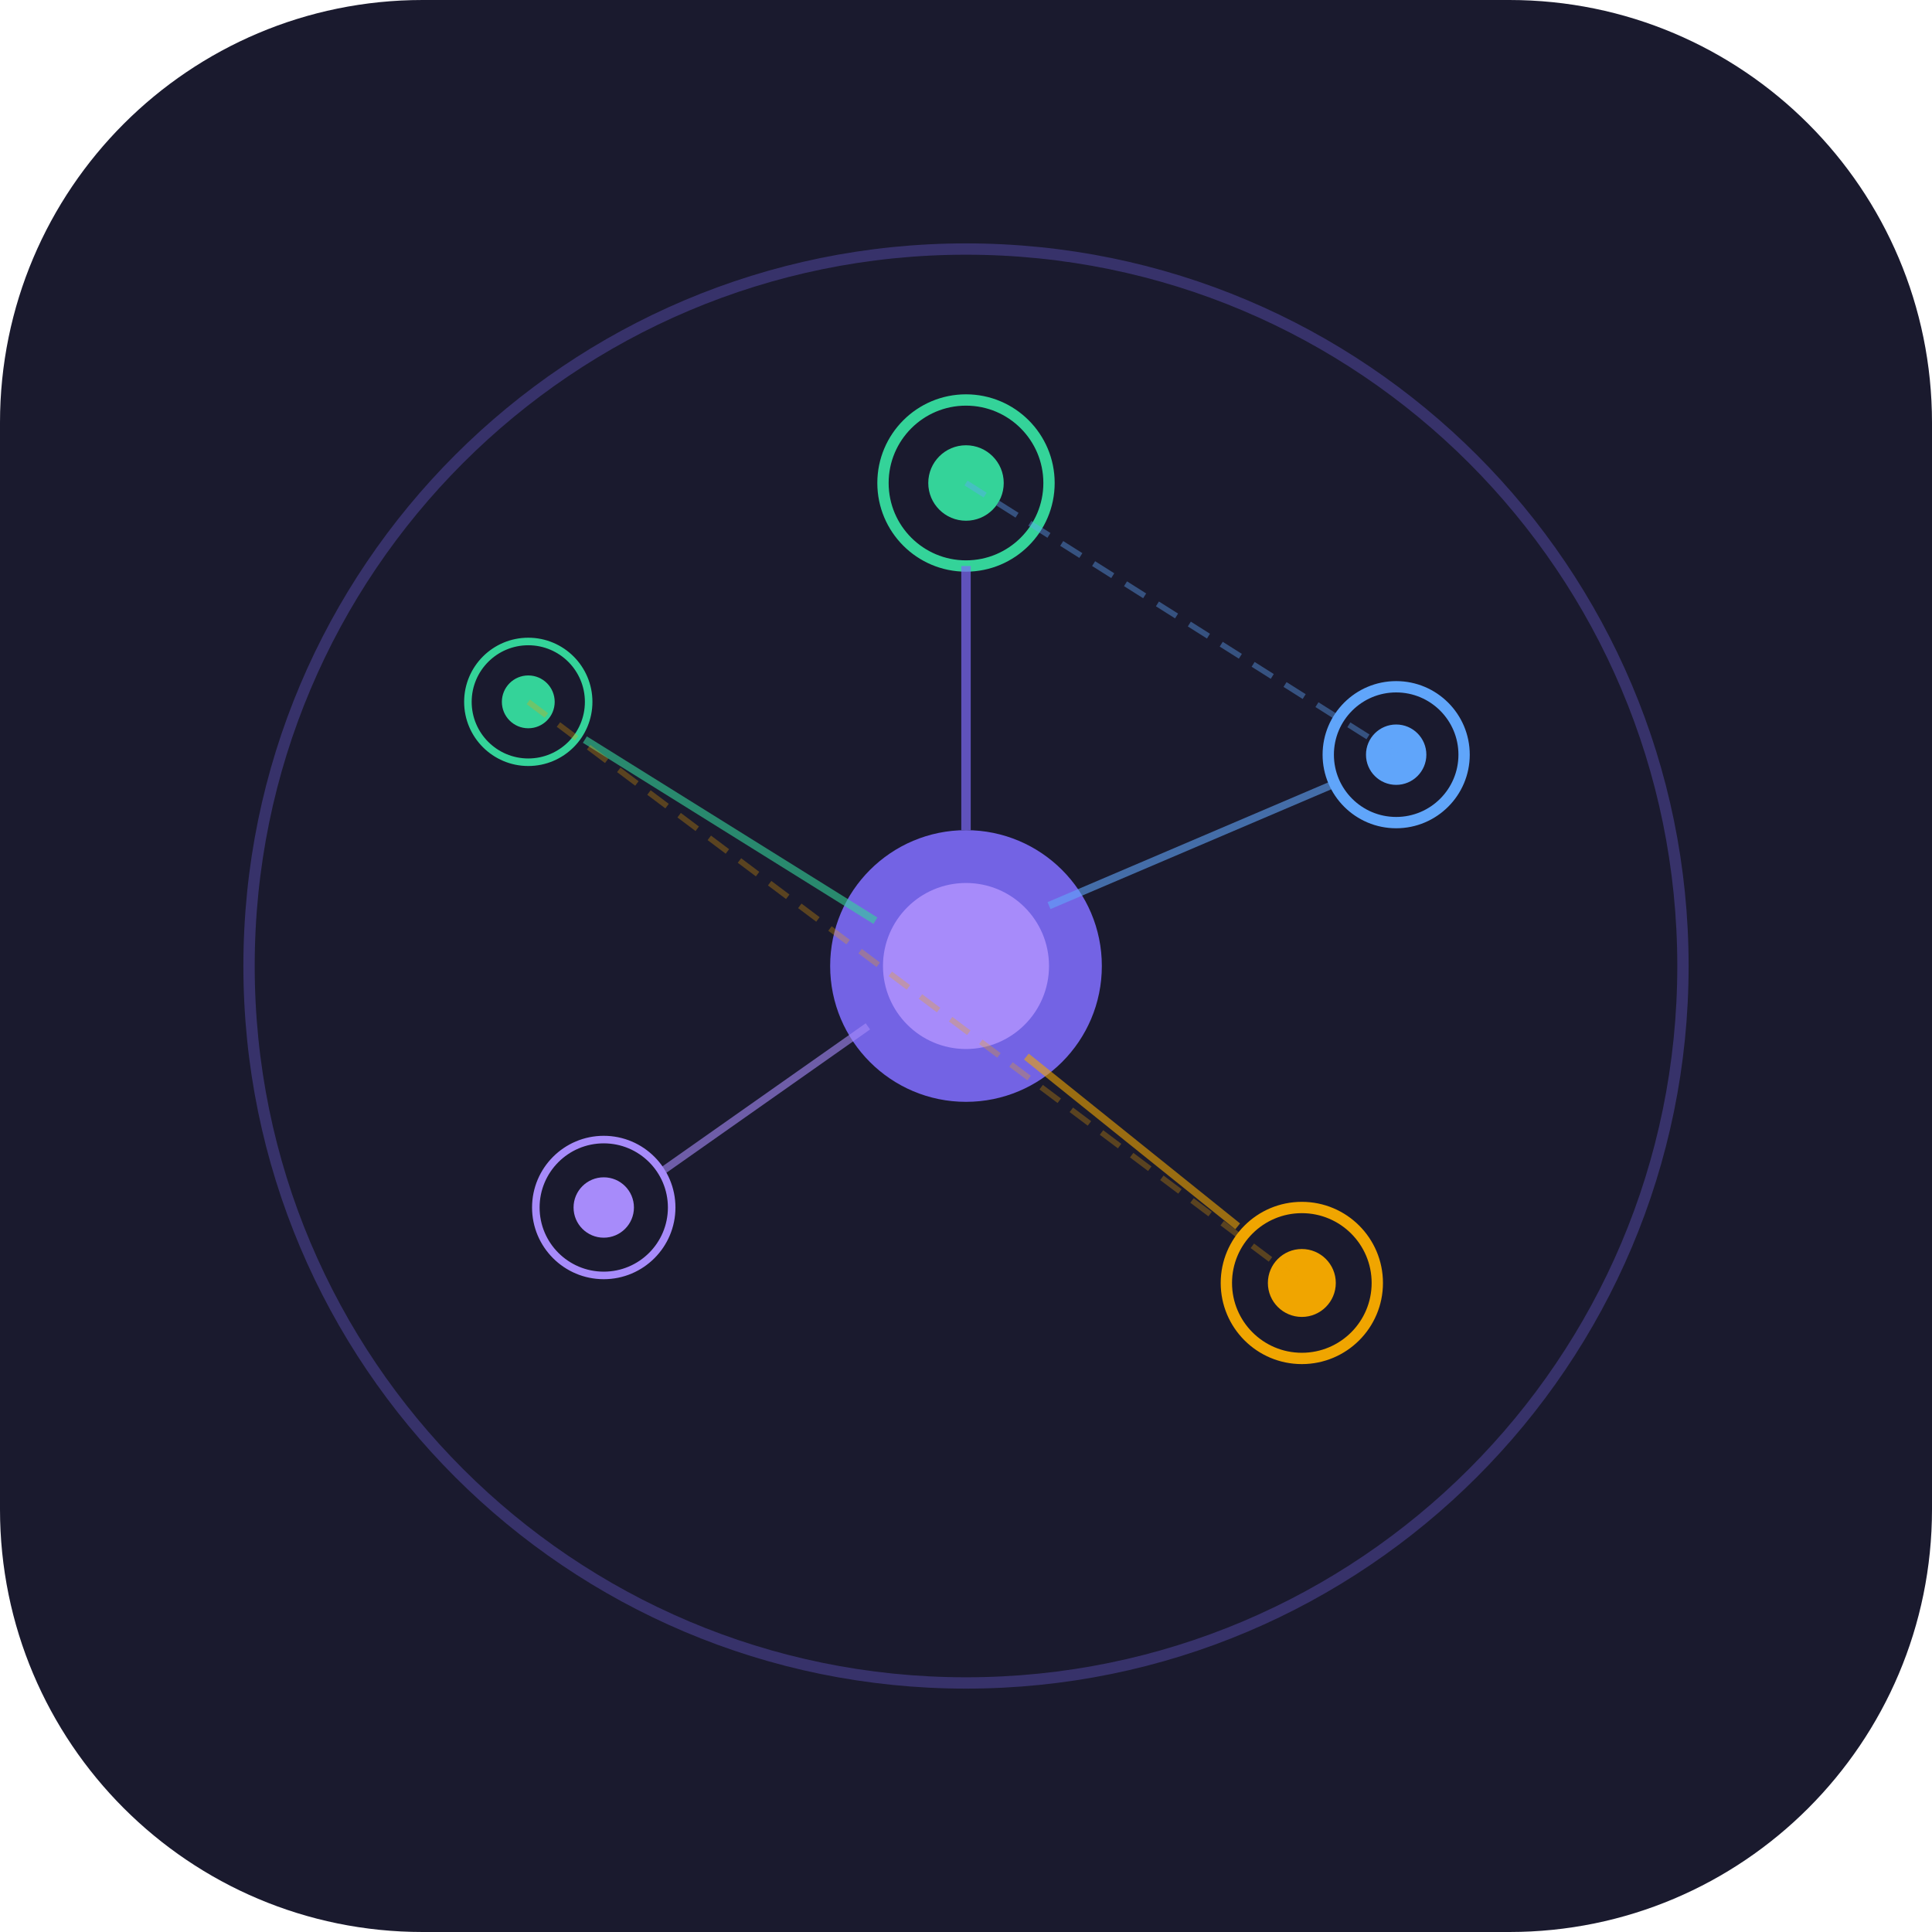
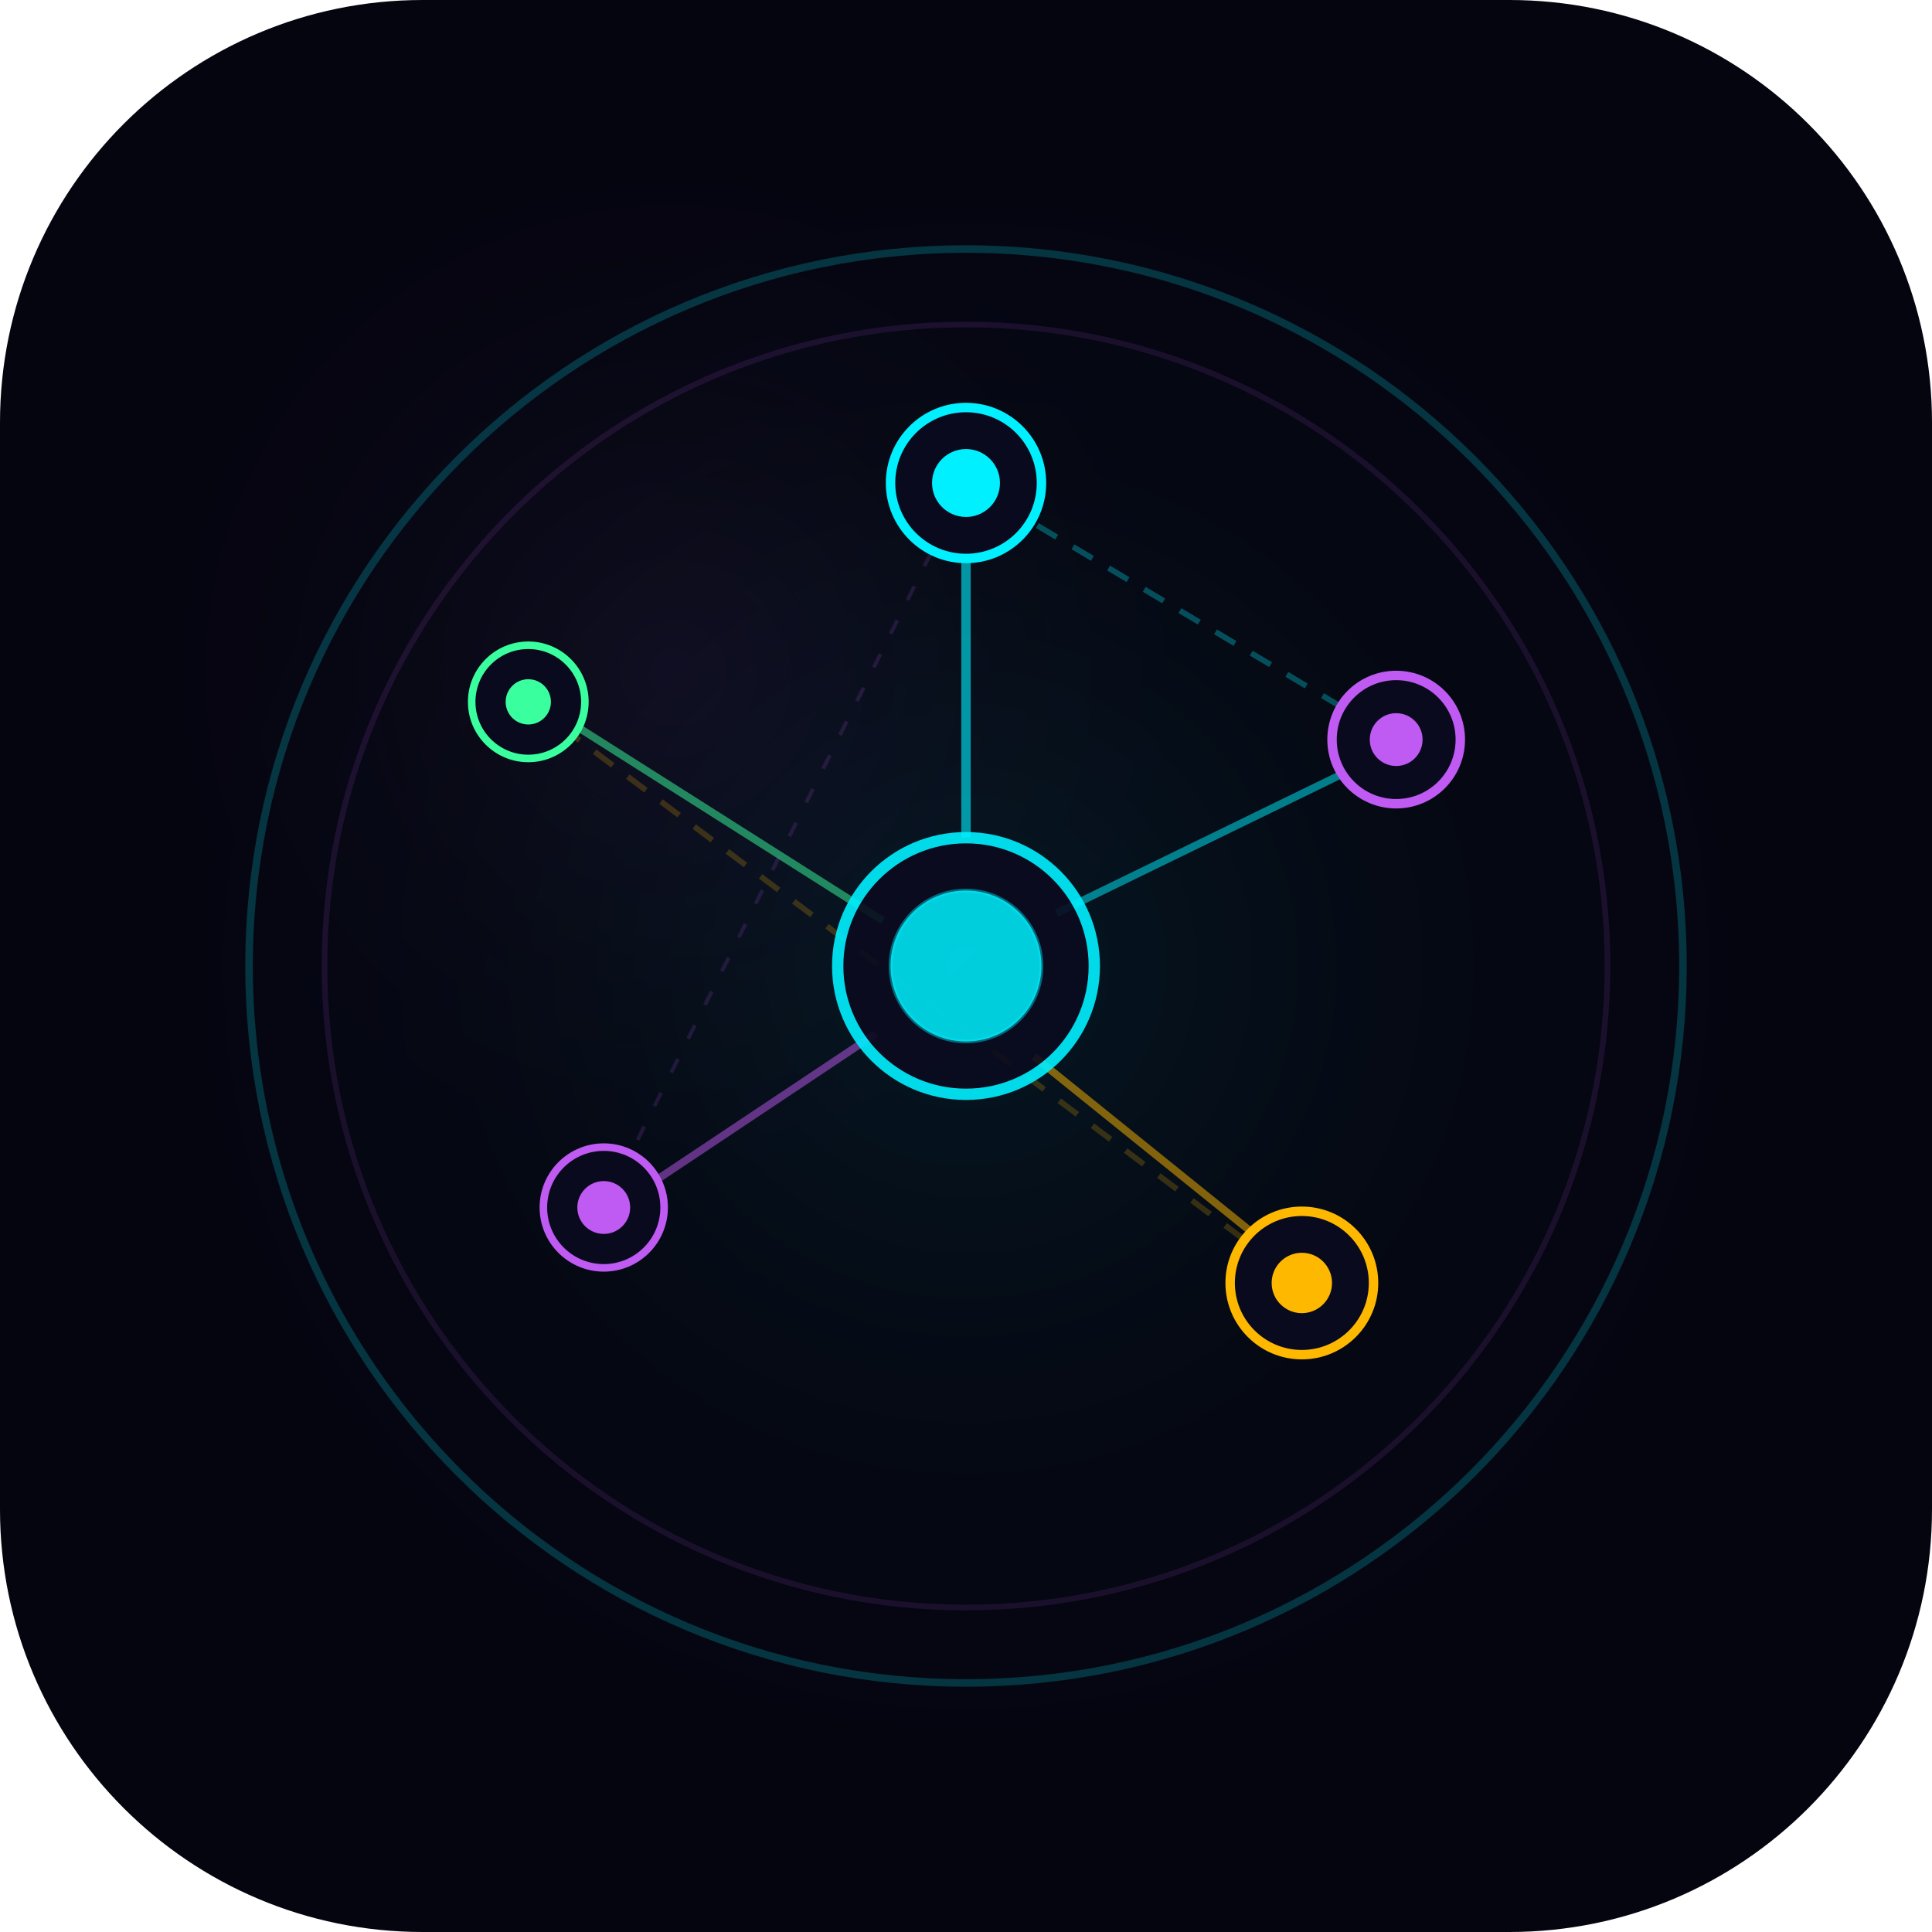
<svg xmlns="http://www.w3.org/2000/svg" viewBox="0 0 512 512" width="512" height="512">
-   <rect width="512" height="512" rx="112" fill="#1a1a2e" />
-   <circle cx="256" cy="256" r="190" fill="none" stroke="#7c6af7" stroke-width="3" opacity="0.3" />
-   <circle cx="256" cy="256" r="36" fill="#7c6af7" opacity="0.9" />
-   <circle cx="256" cy="256" r="22" fill="#a78bfa" />
-   <circle cx="256" cy="128" r="22" fill="none" stroke="#34d399" stroke-width="3" />
-   <circle cx="256" cy="128" r="10" fill="#34d399" />
-   <circle cx="370" cy="200" r="18" fill="none" stroke="#60a5fa" stroke-width="3" />
-   <circle cx="370" cy="200" r="8" fill="#60a5fa" />
-   <circle cx="345" cy="340" r="20" fill="none" stroke="#f0a500" stroke-width="3" />
-   <circle cx="345" cy="340" r="9" fill="#f0a500" />
-   <circle cx="160" cy="320" r="18" fill="none" stroke="#a78bfa" stroke-width="2" />"
-   <circle cx="160" cy="320" r="8" fill="#a78bfa" />
-   <circle cx="140" cy="186" r="16" fill="none" stroke="#34d399" stroke-width="2" />
-   <circle cx="140" cy="186" r="7" fill="#34d399" />
-   <line x1="256" y1="220" x2="256" y2="150" stroke="#7c6af7" stroke-width="2.5" opacity="0.7" />
-   <line x1="278" y1="240" x2="353" y2="208" stroke="#60a5fa" stroke-width="2" opacity="0.6" />
-   <line x1="272" y1="280" x2="328" y2="325" stroke="#f0a500" stroke-width="2" opacity="0.6" />
-   <line x1="230" y1="272" x2="176" y2="310" stroke="#a78bfa" stroke-width="2" opacity="0.6" />
-   <line x1="232" y1="244" x2="155" y2="196" stroke="#34d399" stroke-width="2" opacity="0.6" />
-   <line x1="256" y1="128" x2="370" y2="200" stroke="#60a5fa" stroke-width="1.5" stroke-dasharray="6,4" opacity="0.4" />
-   <line x1="140" y1="186" x2="345" y2="340" stroke="#f0a500" stroke-width="1.5" stroke-dasharray="6,4" opacity="0.3" />
+   <rect width="512" height="512" rx="112" fill="#050510" />
+   <defs>
+     <radialGradient id="g1" cx="50%" cy="50%" r="45%">
+       <stop offset="0%" stop-color="#00f0ff" stop-opacity="0.08" />
+       <stop offset="100%" stop-color="#050510" stop-opacity="0" />
+     </radialGradient>
+     <radialGradient id="g2" cx="35%" cy="35%" r="30%">
+       <stop offset="0%" stop-color="#bf5af2" stop-opacity="0.06" />
+       <stop offset="100%" stop-color="#050510" stop-opacity="0" />
+     </radialGradient>
+   </defs>
+   <rect width="512" height="512" rx="112" fill="url(#g1)" />
+   <rect width="512" height="512" rx="112" fill="url(#g2)" />
+   <circle cx="256" cy="256" r="190" fill="none" stroke="#00f0ff" stroke-width="2" opacity="0.2" />
+   <circle cx="256" cy="256" r="170" fill="none" stroke="#bf5af2" stroke-width="1.5" opacity="0.12" />
+   <line x1="256" y1="222" x2="256" y2="148" stroke="#00f0ff" stroke-width="2.5" opacity="0.6" />
+   <line x1="280" y1="242" x2="358" y2="204" stroke="#00f0ff" stroke-width="2" opacity="0.5" />
+   <line x1="274" y1="280" x2="336" y2="330" stroke="#ffb800" stroke-width="2" opacity="0.5" />
+   <line x1="232" y1="274" x2="172" y2="314" stroke="#bf5af2" stroke-width="2" opacity="0.5" />
+   <line x1="234" y1="244" x2="152" y2="192" stroke="#39ff9f" stroke-width="2" opacity="0.5" />
+   <line x1="256" y1="128" x2="370" y2="196" stroke="#00f0ff" stroke-width="1.5" stroke-dasharray="6,5" opacity="0.3" />
+   <line x1="140" y1="186" x2="345" y2="340" stroke="#ffb800" stroke-width="1.5" stroke-dasharray="6,5" opacity="0.2" />
+   <line x1="160" y1="320" x2="256" y2="128" stroke="#bf5af2" stroke-width="1" stroke-dasharray="4,6" opacity="0.15" />
+   <circle cx="256" cy="256" r="34" fill="#0a0a1e" stroke="#00f0ff" stroke-width="3" opacity="0.9" />
+   <circle cx="256" cy="256" r="20" fill="#00f0ff" opacity="0.85" />
+   <circle cx="256" cy="256" r="20" fill="none" stroke="#00f0ff" stroke-width="1" opacity="0.4">
+     <animate attributeName="r" values="20;28;20" dur="3s" repeatCount="indefinite" />
+     <animate attributeName="opacity" values="0.4;0;0.4" dur="3s" repeatCount="indefinite" />
+   </circle>
+   <circle cx="256" cy="128" r="20" fill="#0a0a1e" stroke="#00f0ff" stroke-width="2.5" />
+   <circle cx="256" cy="128" r="9" fill="#00f0ff" />
+   <circle cx="370" cy="196" r="17" fill="#0a0a1e" stroke="#bf5af2" stroke-width="2.5" />
+   <circle cx="370" cy="196" r="7" fill="#bf5af2" />
+   <circle cx="345" cy="340" r="19" fill="#0a0a1e" stroke="#ffb800" stroke-width="2.5" />
+   <circle cx="345" cy="340" r="8" fill="#ffb800" />
+   <circle cx="160" cy="320" r="16" fill="#0a0a1e" stroke="#bf5af2" stroke-width="2" />
+   <circle cx="160" cy="320" r="7" fill="#bf5af2" />
+   <circle cx="140" cy="186" r="15" fill="#0a0a1e" stroke="#39ff9f" stroke-width="2" />
+   <circle cx="140" cy="186" r="6" fill="#39ff9f" />
</svg>
